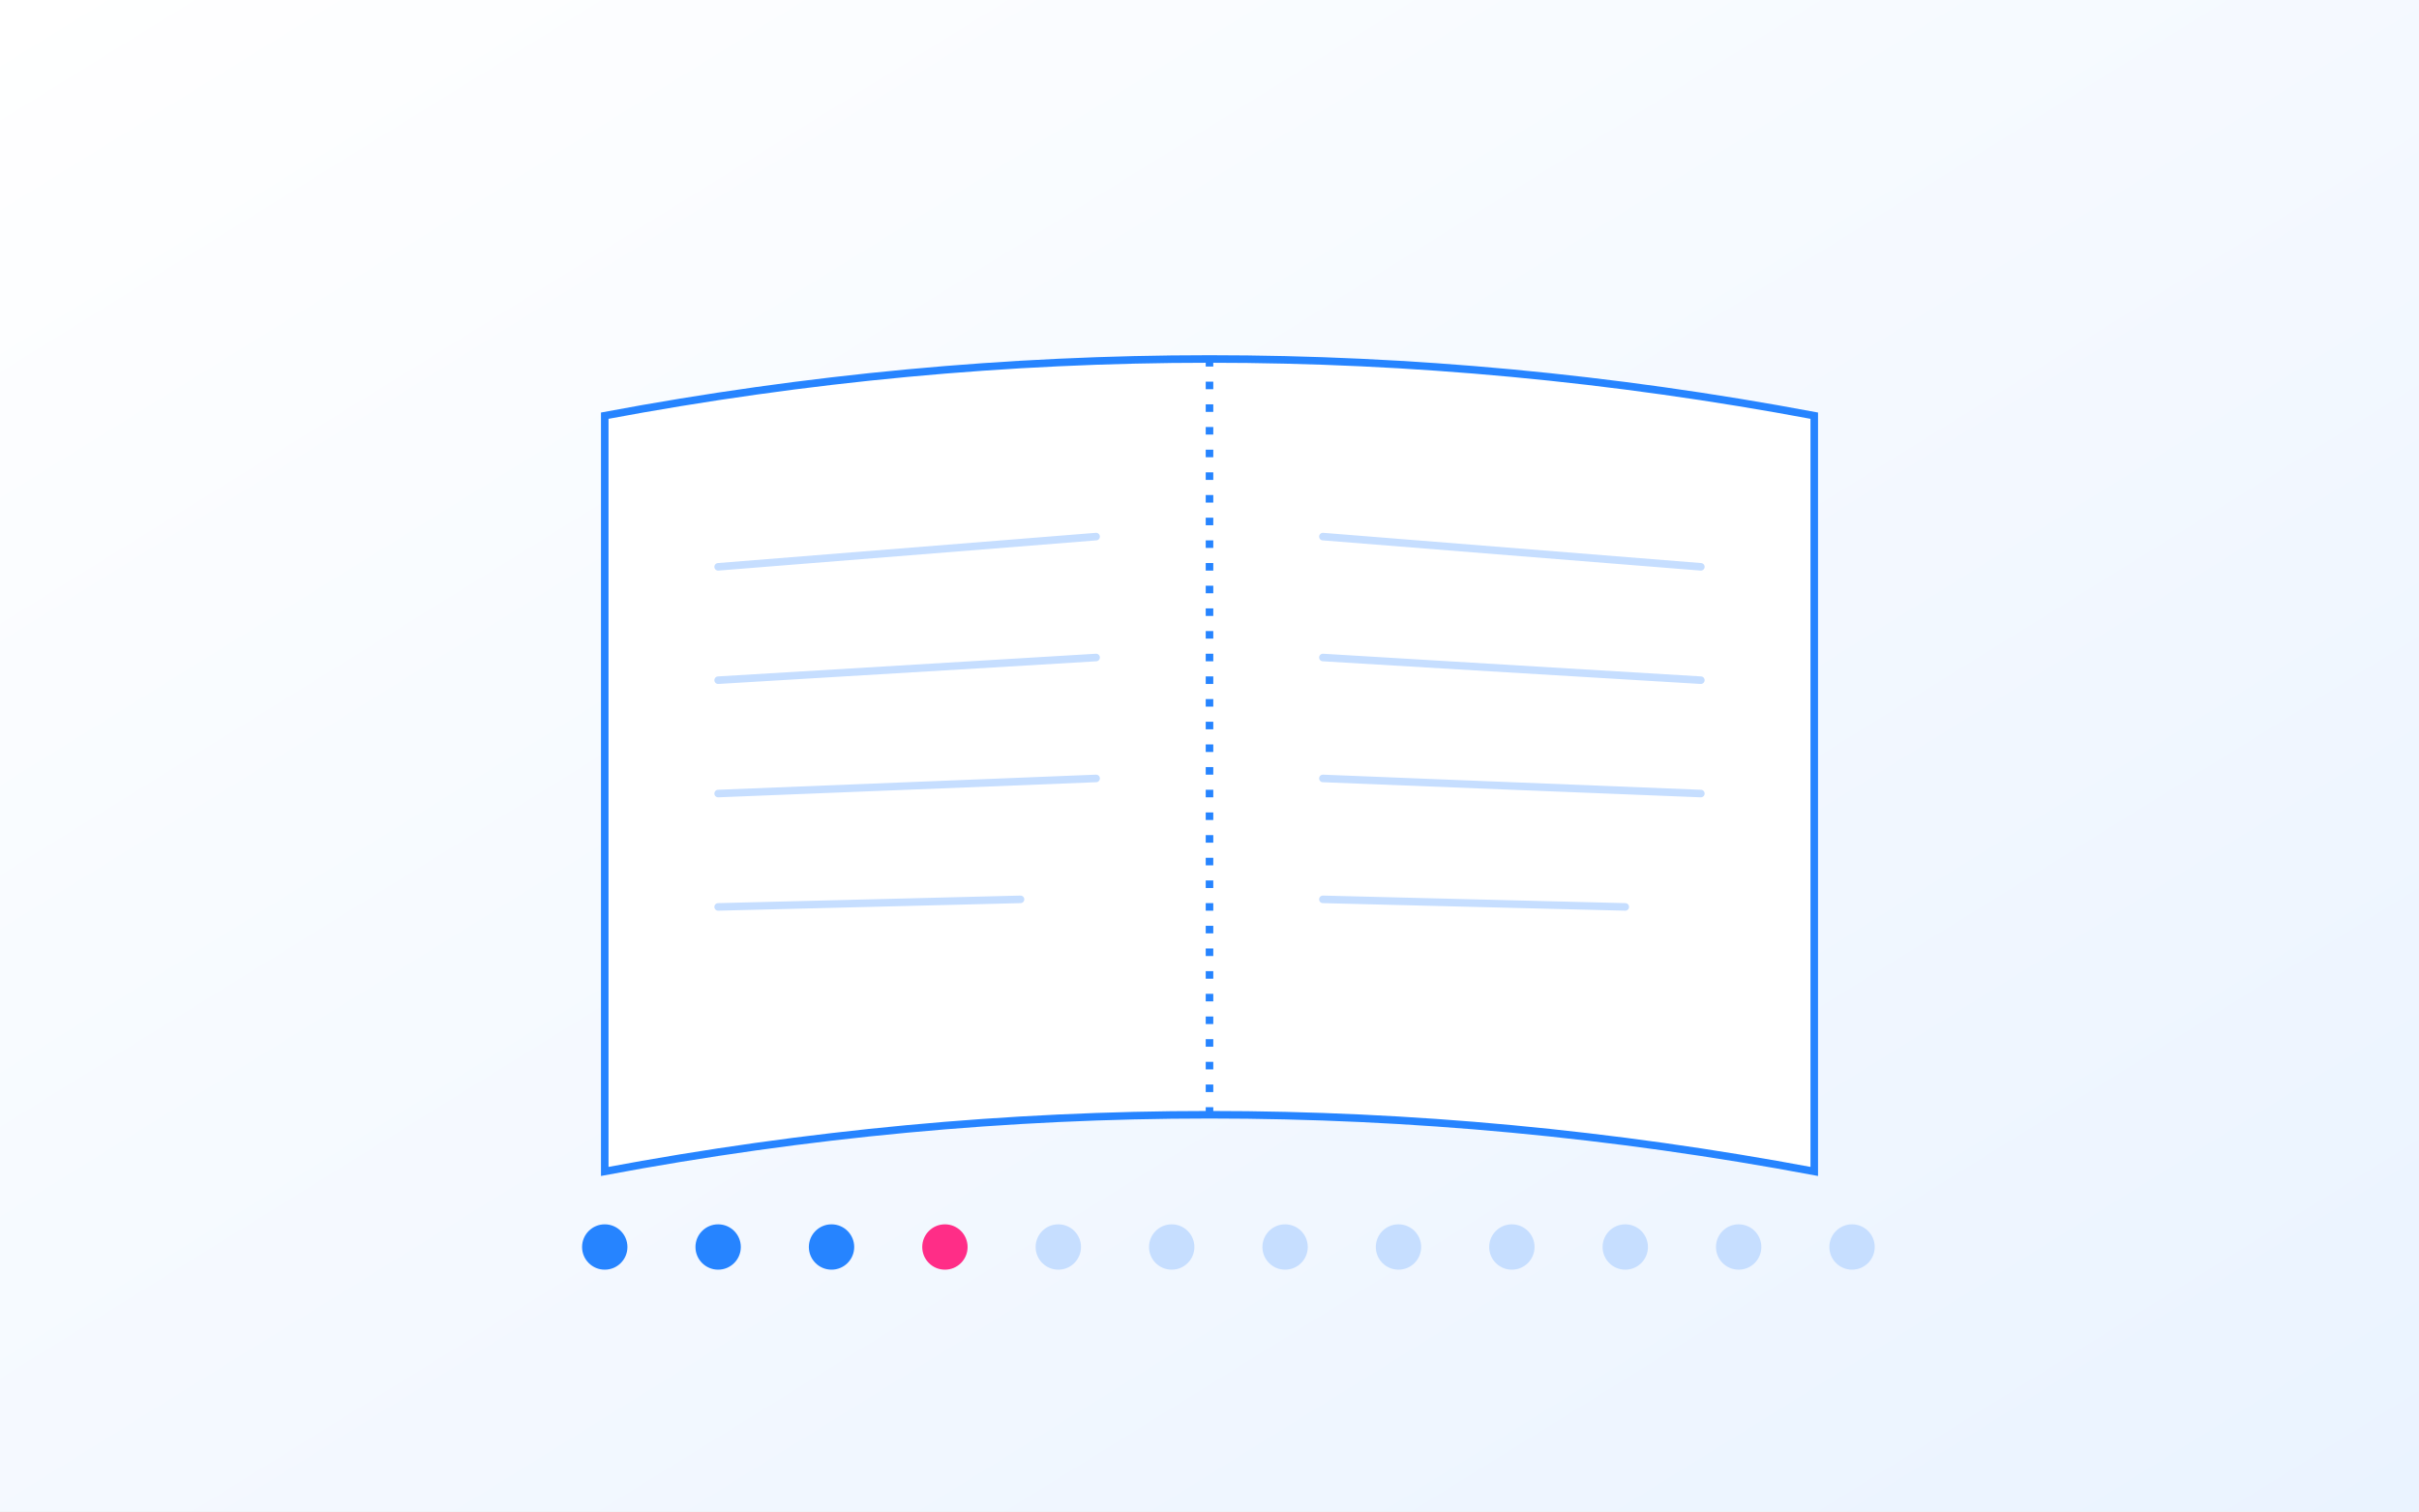
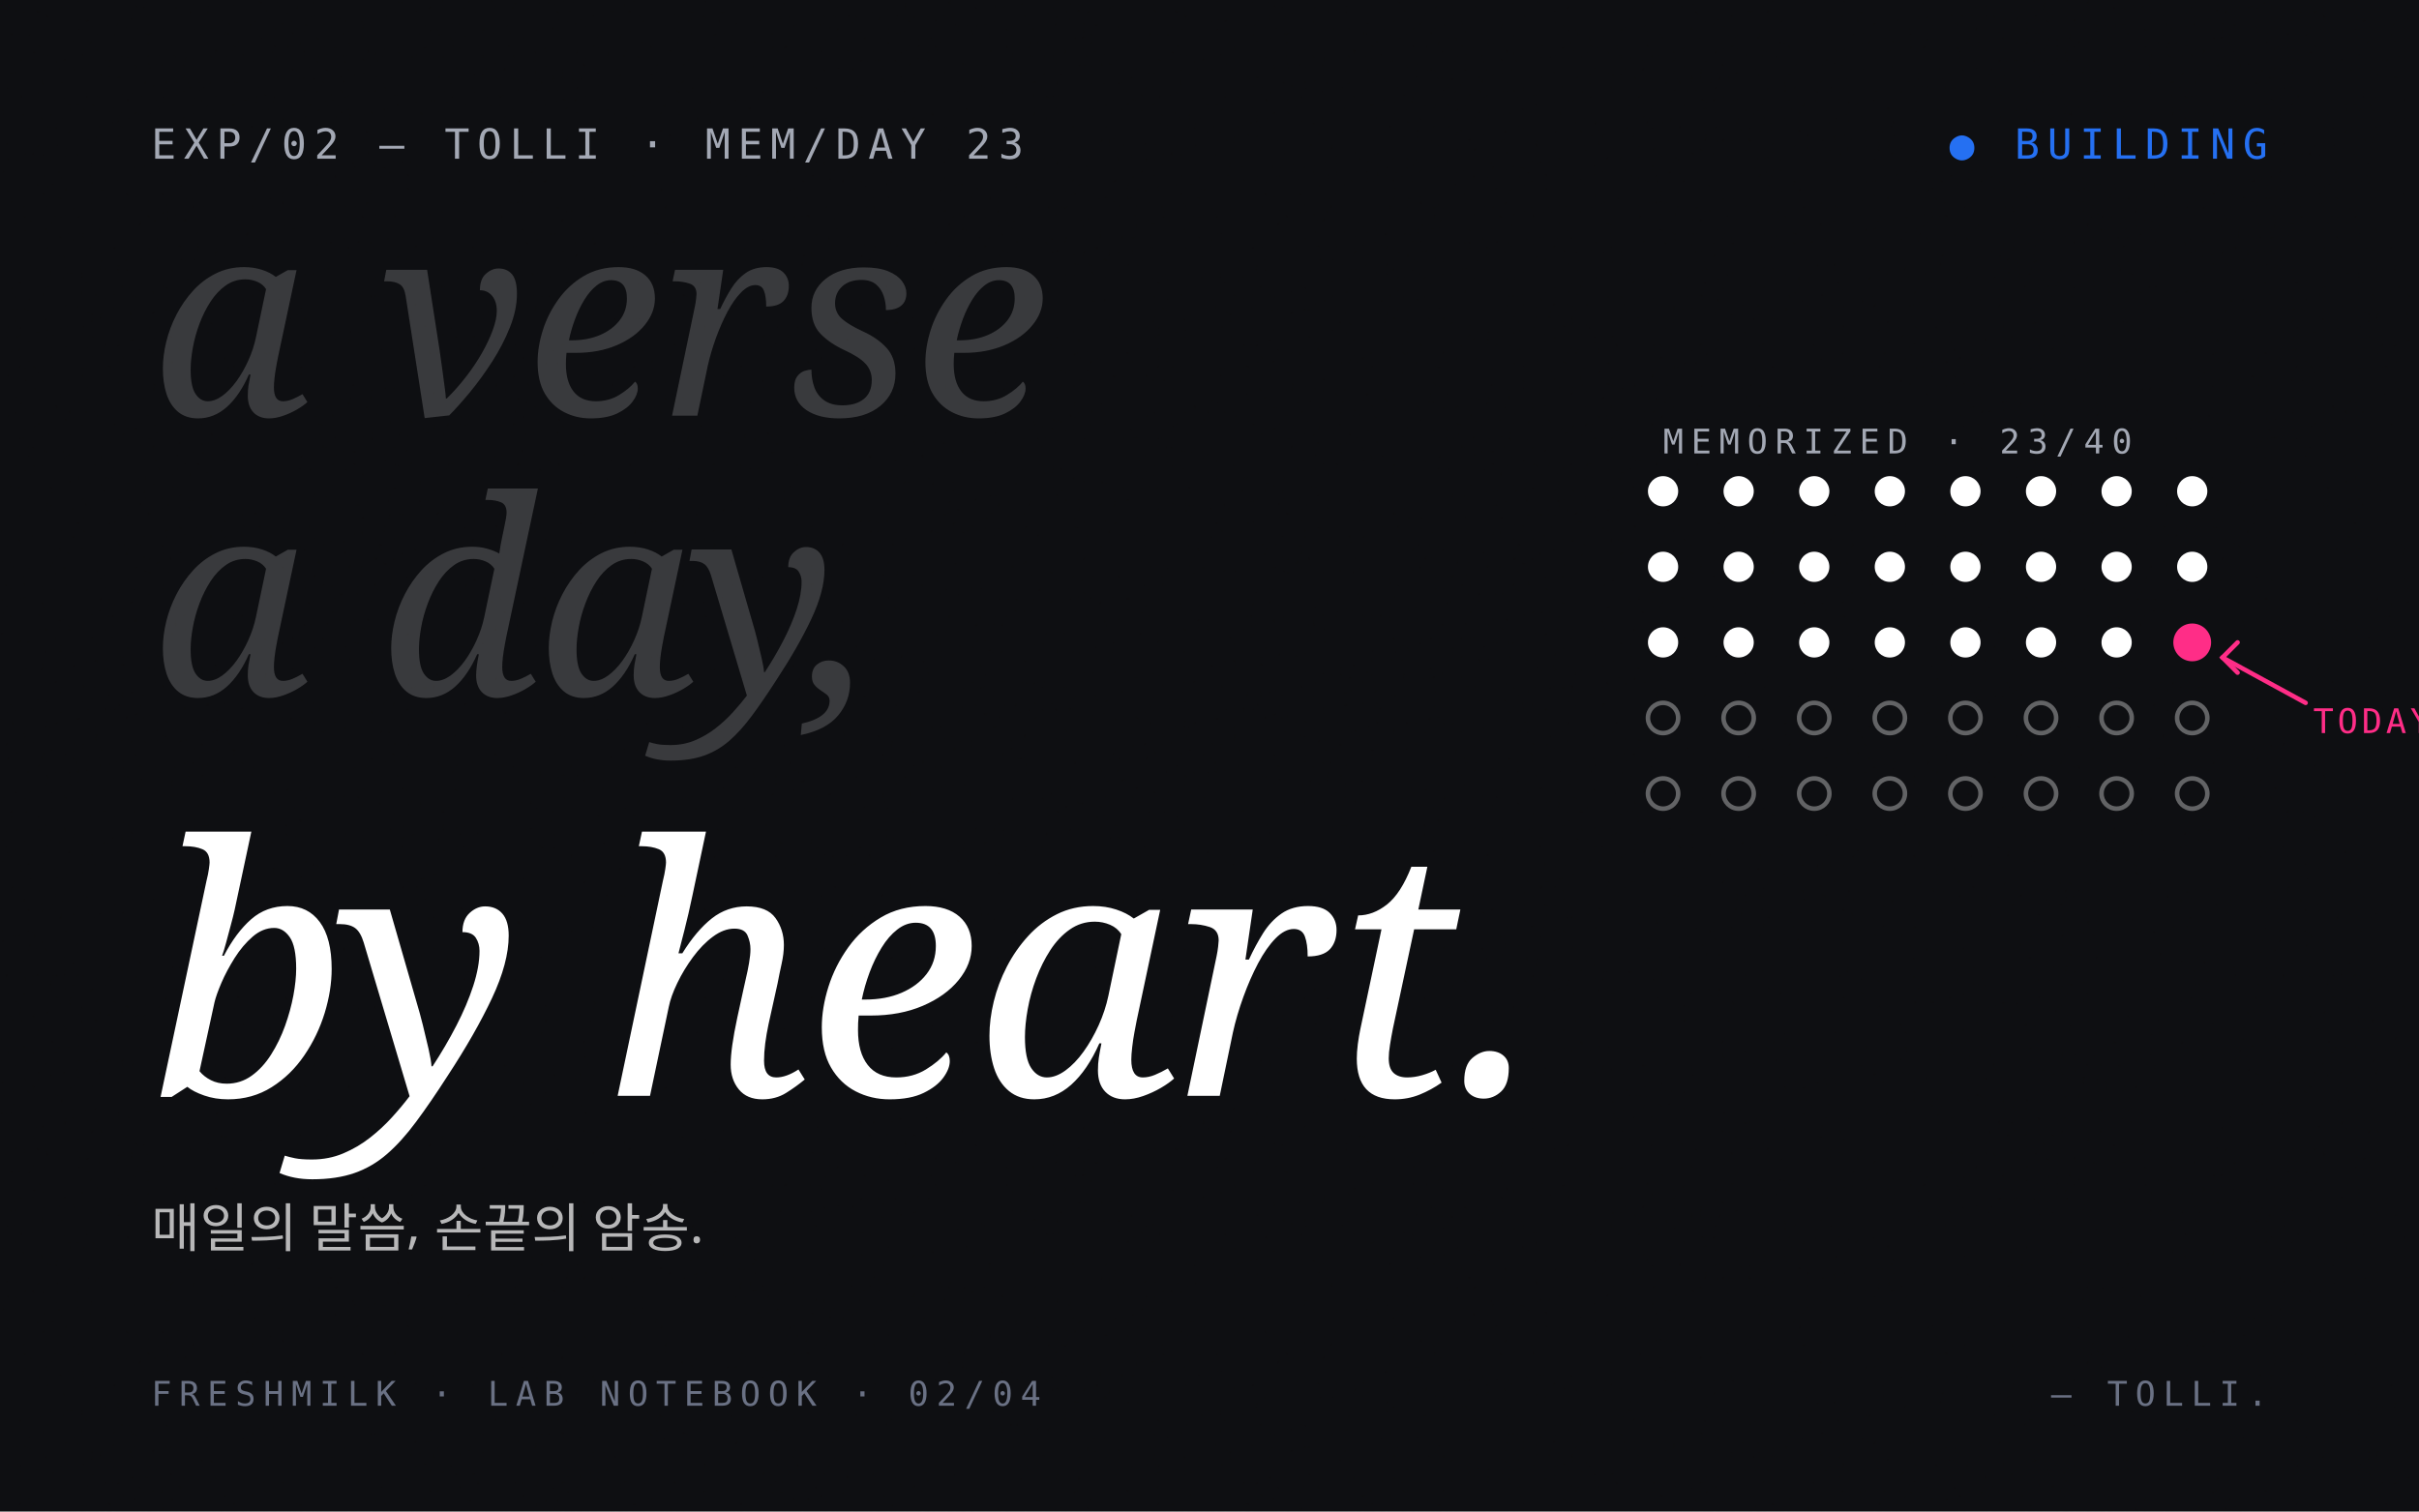
- <svg xmlns="http://www.w3.org/2000/svg" viewBox="0 0 640 400" width="640" height="400">
+ <svg xmlns="http://www.w3.org/2000/svg" viewBox="0 0 640 400" width="640" height="400" role="img" aria-label="tolli — typographic verse poster">
  <defs>
-     <linearGradient id="tolliBg" x1="0" y1="0" x2="1" y2="1">
-       <stop offset="0%" stop-color="#FFFFFF" />
-       <stop offset="100%" stop-color="#EAF3FF" />
-     </linearGradient>
+     <filter id="tolliGrain" x="0" y="0" width="100%" height="100%">
+       <feTurbulence type="fractalNoise" baseFrequency="0.85" numOctaves="2" stitchTiles="stitch" />
+       <feColorMatrix values="0 0 0 0 0  0 0 0 0 0  0 0 0 0 0  0 0 0 0.05 0" />
+     </filter>
  </defs>
-   <rect width="640" height="400" fill="url(#tolliBg)" />
-   <g transform="translate(160,80)">
-     <path d="M0 30 Q 160 0 320 30 L320 230 Q 160 200 0 230 Z" fill="#FFFFFF" stroke="#2684FF" stroke-width="2" />
-     <line x1="160" y1="15" x2="160" y2="215" stroke="#2684FF" stroke-width="2" stroke-dasharray="2 4" />
-     <g stroke="#C6DEFF" stroke-width="2" stroke-linecap="round">
-       <line x1="30" y1="70" x2="130" y2="62" />
-       <line x1="30" y1="100" x2="130" y2="94" />
-       <line x1="30" y1="130" x2="130" y2="126" />
-       <line x1="30" y1="160" x2="110" y2="158" />
+   <rect width="640" height="400" fill="#0E0F12" />
+   <rect width="640" height="400" filter="url(#tolliGrain)" opacity="0.8" />
+   <g font-family="'JetBrains Mono', ui-monospace, monospace" font-size="11" fill="#A3A8B4" letter-spacing="2">
+     <text x="40" y="42">EXP/02 — TOLLI · MEM/DAY 23</text>
+     <text x="600" y="42" text-anchor="end" fill="#2570F2">● BUILDING</text>
+   </g>
+   <g transform="translate(40, 110)">
+     <text font-family="'Instrument Serif', serif" font-style="italic" font-size="72" fill="#FFFFFF" opacity="0.18">
+       <tspan x="0" y="0">a verse</tspan>
+       <tspan x="0" y="74">a day,</tspan>
+     </text>
+     <text font-family="'Instrument Serif', serif" font-style="italic" font-size="92" fill="#FFFFFF" letter-spacing="-1">
+       <tspan x="0" y="180">by heart.</tspan>
+     </text>
+     <text font-family="'Pretendard Variable',sans-serif" font-size="14" font-weight="300" fill="#FFFFFF" opacity="0.7">
+       <tspan x="0" y="220">매일의 말씀, 손끝의 암송.</tspan>
+     </text>
+   </g>
+   <g transform="translate(440, 130)">
+     <text font-family="'JetBrains Mono', ui-monospace, monospace" font-size="9" fill="#A3A8B4" letter-spacing="2" x="0" y="-10">
+       MEMORIZED · 23/40
+     </text>
+     <g fill="#FFFFFF">
+       <circle cx="0" cy="0" r="4" />
+       <circle cx="20" cy="0" r="4" />
+       <circle cx="40" cy="0" r="4" />
+       <circle cx="60" cy="0" r="4" />
+       <circle cx="80" cy="0" r="4" />
+       <circle cx="100" cy="0" r="4" />
+       <circle cx="120" cy="0" r="4" />
+       <circle cx="140" cy="0" r="4" />
+       <circle cx="0" cy="20" r="4" />
+       <circle cx="20" cy="20" r="4" />
+       <circle cx="40" cy="20" r="4" />
+       <circle cx="60" cy="20" r="4" />
+       <circle cx="80" cy="20" r="4" />
+       <circle cx="100" cy="20" r="4" />
+       <circle cx="120" cy="20" r="4" />
+       <circle cx="140" cy="20" r="4" />
+       <circle cx="0" cy="40" r="4" />
+       <circle cx="20" cy="40" r="4" />
+       <circle cx="40" cy="40" r="4" />
+       <circle cx="60" cy="40" r="4" />
+       <circle cx="80" cy="40" r="4" />
+       <circle cx="100" cy="40" r="4" />
+       <circle cx="120" cy="40" r="4" />
    </g>
-     <g stroke="#C6DEFF" stroke-width="2" stroke-linecap="round">
-       <line x1="190" y1="62" x2="290" y2="70" />
-       <line x1="190" y1="94" x2="290" y2="100" />
-       <line x1="190" y1="126" x2="290" y2="130" />
-       <line x1="190" y1="158" x2="270" y2="160" />
+     <circle cx="140" cy="40" r="5" fill="#FF2D87" />
+     <g stroke="#FF2D87" stroke-width="1.2" fill="none">
+       <path d="M 170 56 L 148 44" stroke-linecap="round" />
+       <path d="M 152 40 L 148 44 L 152 48" stroke-linecap="round" />
+     </g>
+     <text x="172" y="64" font-family="'JetBrains Mono', ui-monospace, monospace" font-size="9" fill="#FF2D87" letter-spacing="1">
+       TODAY
+     </text>
+     <g fill="none" stroke="#FFFFFF" stroke-width="1.2" opacity="0.35">
+       <circle cx="0" cy="60" r="4" />
+       <circle cx="20" cy="60" r="4" />
+       <circle cx="40" cy="60" r="4" />
+       <circle cx="60" cy="60" r="4" />
+       <circle cx="80" cy="60" r="4" />
+       <circle cx="100" cy="60" r="4" />
+       <circle cx="120" cy="60" r="4" />
+       <circle cx="140" cy="60" r="4" />
+       <circle cx="0" cy="80" r="4" />
+       <circle cx="20" cy="80" r="4" />
+       <circle cx="40" cy="80" r="4" />
+       <circle cx="60" cy="80" r="4" />
+       <circle cx="80" cy="80" r="4" />
+       <circle cx="100" cy="80" r="4" />
+       <circle cx="120" cy="80" r="4" />
+       <circle cx="140" cy="80" r="4" />
    </g>
  </g>
-   <g transform="translate(160,330)">
-     <circle cx="0" cy="0" r="6" fill="#2684FF" />
-     <circle cx="30" cy="0" r="6" fill="#2684FF" />
-     <circle cx="60" cy="0" r="6" fill="#2684FF" />
-     <circle cx="90" cy="0" r="6" fill="#FF2D87" />
-     <circle cx="120" cy="0" r="6" fill="#C6DEFF" />
-     <circle cx="150" cy="0" r="6" fill="#C6DEFF" />
-     <circle cx="180" cy="0" r="6" fill="#C6DEFF" />
-     <circle cx="210" cy="0" r="6" fill="#C6DEFF" />
-     <circle cx="240" cy="0" r="6" fill="#C6DEFF" />
-     <circle cx="270" cy="0" r="6" fill="#C6DEFF" />
-     <circle cx="300" cy="0" r="6" fill="#C6DEFF" />
-     <circle cx="330" cy="0" r="6" fill="#C6DEFF" />
+   <g transform="translate(40, 372)" font-family="'JetBrains Mono', ui-monospace, monospace" font-size="9" fill="#6A7184" letter-spacing="2">
+     <text>FRESHMILK · LAB NOTEBOOK · 02/04</text>
+     <text x="560" text-anchor="end">— TOLLI.</text>
  </g>
</svg>
